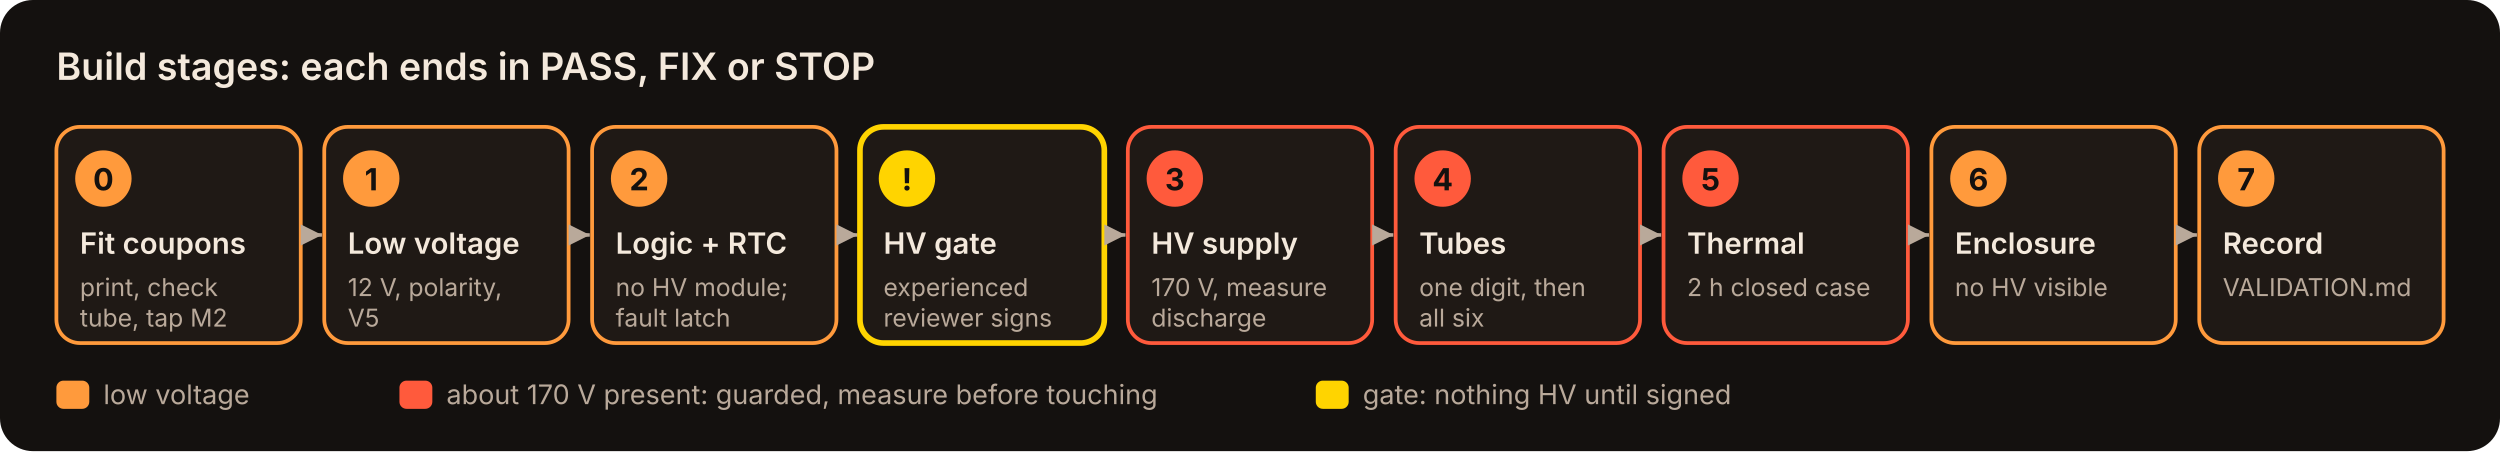
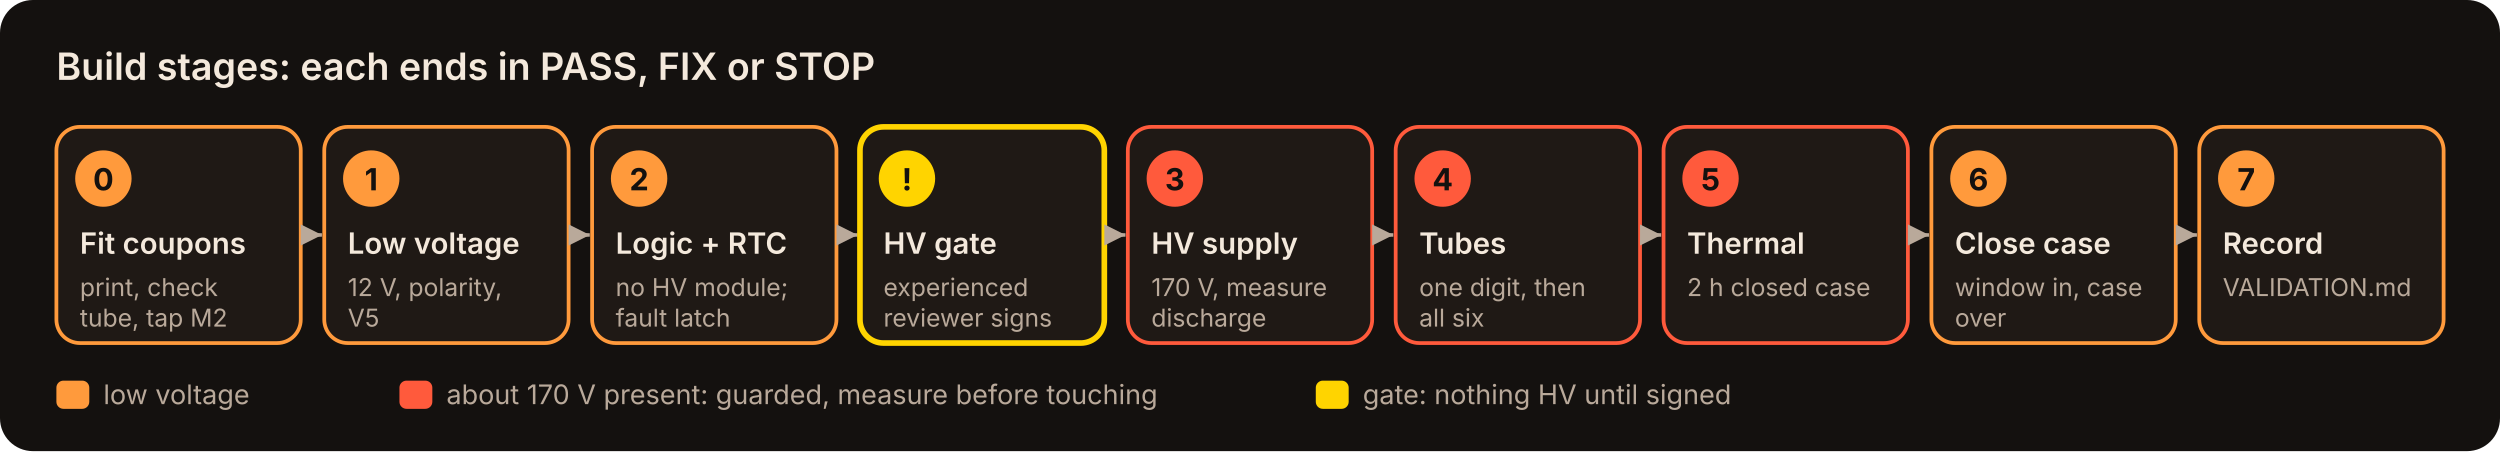
<svg xmlns="http://www.w3.org/2000/svg" viewBox="0 0 1064 192" font-family="system-ui,-apple-system,Segoe UI,sans-serif">
  <style>
.o{fill:none;stroke:#f4e9dc;stroke-width:1.4}.t{fill:none;stroke:#ff9a3c;stroke-width:1.2}.h{fill:none;stroke:#b9a99a;stroke-width:1}
.d{stroke:#b9a99a;stroke-width:.8;fill:none}.dt{fill:#b9a99a;font-size:11px}.lb{fill:#f4e9dc;font-size:12px}.ti{fill:#f4e9dc;font-size:16px;font-weight:600}
.sm{fill:#b9a99a;font-size:10px}
</style>
  <defs>
    <marker id="ar" viewBox="0 0 10 10" refX="10" refY="5" markerWidth="6" markerHeight="6" orient="auto-start-reverse">
      <path d="M0,0 L10,5 L0,10 z" fill="#b9a99a" />
    </marker>
  </defs>
  <rect width="1064" height="192" rx="14" fill="#14110f" />
  <text class="ti" x="24" y="34">Build stages: each ends in PASS, FIX or STOP</text>
  <rect x="24" y="54" width="104" height="92" rx="10" fill="#1f1915" stroke="#ff9a3c" stroke-width="1.6" />
  <circle cx="44" cy="76" r="12" fill="#ff9a3c" />
  <text x="44" y="81" fill="#14110f" font-size="13" font-weight="700" text-anchor="middle">0</text>
  <text x="34" y="108" fill="#f4e9dc" font-size="12.5" font-weight="600">Fit coupons</text>
  <text x="34" y="126" fill="#b9a99a" font-size="10.5">print, check</text>
  <text x="34" y="139" fill="#b9a99a" font-size="10.5">tube, tap M2</text>
  <path d="M129 100.0h8" stroke="#b9a99a" stroke-width="1.5" marker-end="url(#ar)" />
  <rect x="138" y="54" width="104" height="92" rx="10" fill="#1f1915" stroke="#ff9a3c" stroke-width="1.6" />
  <circle cx="158" cy="76" r="12" fill="#ff9a3c" />
  <text x="158" y="81" fill="#14110f" font-size="13" font-weight="700" text-anchor="middle">1</text>
  <text x="148" y="108" fill="#f4e9dc" font-size="12.5" font-weight="600">Low voltage</text>
  <text x="148" y="126" fill="#b9a99a" font-size="10.5">12 V, polarity,</text>
  <text x="148" y="139" fill="#b9a99a" font-size="10.5">V5</text>
  <path d="M243 100.0h8" stroke="#b9a99a" stroke-width="1.5" marker-end="url(#ar)" />
  <rect x="252" y="54" width="104" height="92" rx="10" fill="#1f1915" stroke="#ff9a3c" stroke-width="1.6" />
  <circle cx="272" cy="76" r="12" fill="#ff9a3c" />
  <text x="272" y="81" fill="#14110f" font-size="13" font-weight="700" text-anchor="middle">2</text>
  <text x="262" y="108" fill="#f4e9dc" font-size="12.5" font-weight="600">Logic + RTC</text>
  <text x="262" y="126" fill="#b9a99a" font-size="10.5">no HV module;</text>
  <text x="262" y="139" fill="#b9a99a" font-size="10.5">fault latch</text>
  <path d="M357 100.0h8" stroke="#b9a99a" stroke-width="1.5" marker-end="url(#ar)" />
  <rect x="366" y="54" width="104" height="92" rx="10" fill="#1f1915" stroke="#ffd400" stroke-width="2.4" />
  <circle cx="386" cy="76" r="12" fill="#ffd400" />
  <text x="386" y="81" fill="#14110f" font-size="13" font-weight="700" text-anchor="middle">!</text>
  <text x="376" y="108" fill="#f4e9dc" font-size="12.5" font-weight="600">HV gate</text>
  <text x="376" y="126" fill="#b9a99a" font-size="10.5">experienced</text>
  <text x="376" y="139" fill="#b9a99a" font-size="10.5">reviewer signs</text>
  <path d="M471 100.0h8" stroke="#b9a99a" stroke-width="1.5" marker-end="url(#ar)" />
  <rect x="480" y="54" width="104" height="92" rx="10" fill="#1f1915" stroke="#ff5a3c" stroke-width="1.6" />
  <circle cx="500" cy="76" r="12" fill="#ff5a3c" />
  <text x="500" y="81" fill="#14110f" font-size="13" font-weight="700" text-anchor="middle">3</text>
  <text x="490" y="108" fill="#f4e9dc" font-size="12.5" font-weight="600">HV supply</text>
  <text x="490" y="126" fill="#b9a99a" font-size="10.5">170 V, measure</text>
  <text x="490" y="139" fill="#b9a99a" font-size="10.5">discharge</text>
  <path d="M585 100.0h8" stroke="#b9a99a" stroke-width="1.5" marker-end="url(#ar)" />
  <rect x="594" y="54" width="104" height="92" rx="10" fill="#1f1915" stroke="#ff5a3c" stroke-width="1.6" />
  <circle cx="614" cy="76" r="12" fill="#ff5a3c" />
  <text x="614" y="81" fill="#14110f" font-size="13" font-weight="700" text-anchor="middle">4</text>
  <text x="604" y="108" fill="#f4e9dc" font-size="12.5" font-weight="600">Tubes</text>
  <text x="604" y="126" fill="#b9a99a" font-size="10.5">one digit, then</text>
  <text x="604" y="139" fill="#b9a99a" font-size="10.5">all six</text>
  <path d="M699 100.0h8" stroke="#b9a99a" stroke-width="1.5" marker-end="url(#ar)" />
  <rect x="708" y="54" width="104" height="92" rx="10" fill="#1f1915" stroke="#ff5a3c" stroke-width="1.6" />
  <circle cx="728" cy="76" r="12" fill="#ff5a3c" />
  <text x="728" y="81" fill="#14110f" font-size="13" font-weight="700" text-anchor="middle">5</text>
  <text x="718" y="108" fill="#f4e9dc" font-size="12.5" font-weight="600">Thermal</text>
  <text x="718" y="126" fill="#b9a99a" font-size="10.5">2 h closed case</text>
  <path d="M813 100.0h8" stroke="#b9a99a" stroke-width="1.5" marker-end="url(#ar)" />
  <rect x="822" y="54" width="104" height="92" rx="10" fill="#1f1915" stroke="#ff9a3c" stroke-width="1.6" />
  <circle cx="842" cy="76" r="12" fill="#ff9a3c" />
  <text x="842" y="81" fill="#14110f" font-size="13" font-weight="700" text-anchor="middle">6</text>
-   <text x="832" y="108" fill="#f4e9dc" font-size="12.5" font-weight="600">Enclosure</text>
-   <text x="832" y="126" fill="#b9a99a" font-size="10.5">no HV visible</text>
+   <text x="832" y="108" fill="#f4e9dc" font-size="12.5" font-weight="600">Close case</text>
+   <text x="832" y="126" fill="#b9a99a" font-size="10.5">window in, case</text>
+   <text x="832" y="139" fill="#b9a99a" font-size="10.5">over</text>
  <path d="M927 100.0h8" stroke="#b9a99a" stroke-width="1.5" marker-end="url(#ar)" />
  <rect x="936" y="54" width="104" height="92" rx="10" fill="#1f1915" stroke="#ff9a3c" stroke-width="1.6" />
  <circle cx="956" cy="76" r="12" fill="#ff9a3c" />
  <text x="956" y="81" fill="#14110f" font-size="13" font-weight="700" text-anchor="middle">7</text>
  <text x="946" y="108" fill="#f4e9dc" font-size="12.5" font-weight="600">Record</text>
  <text x="946" y="126" fill="#b9a99a" font-size="10.5">VALIDATION.md</text>
  <rect x="24" y="162" width="14" height="12" rx="3" fill="#ff9a3c" />
  <text x="44" y="172" fill="#b9a99a" font-size="11.5">low voltage</text>
  <rect x="170" y="162" width="14" height="12" rx="3" fill="#ff5a3c" />
  <text x="190" y="172" fill="#b9a99a" font-size="11.5">about 170 V present: guarded, measure before touching</text>
  <rect x="560" y="162" width="14" height="12" rx="3" fill="#ffd400" />
  <text x="580" y="172" fill="#b9a99a" font-size="11.5">gate: nothing HV until signed</text>
</svg>
